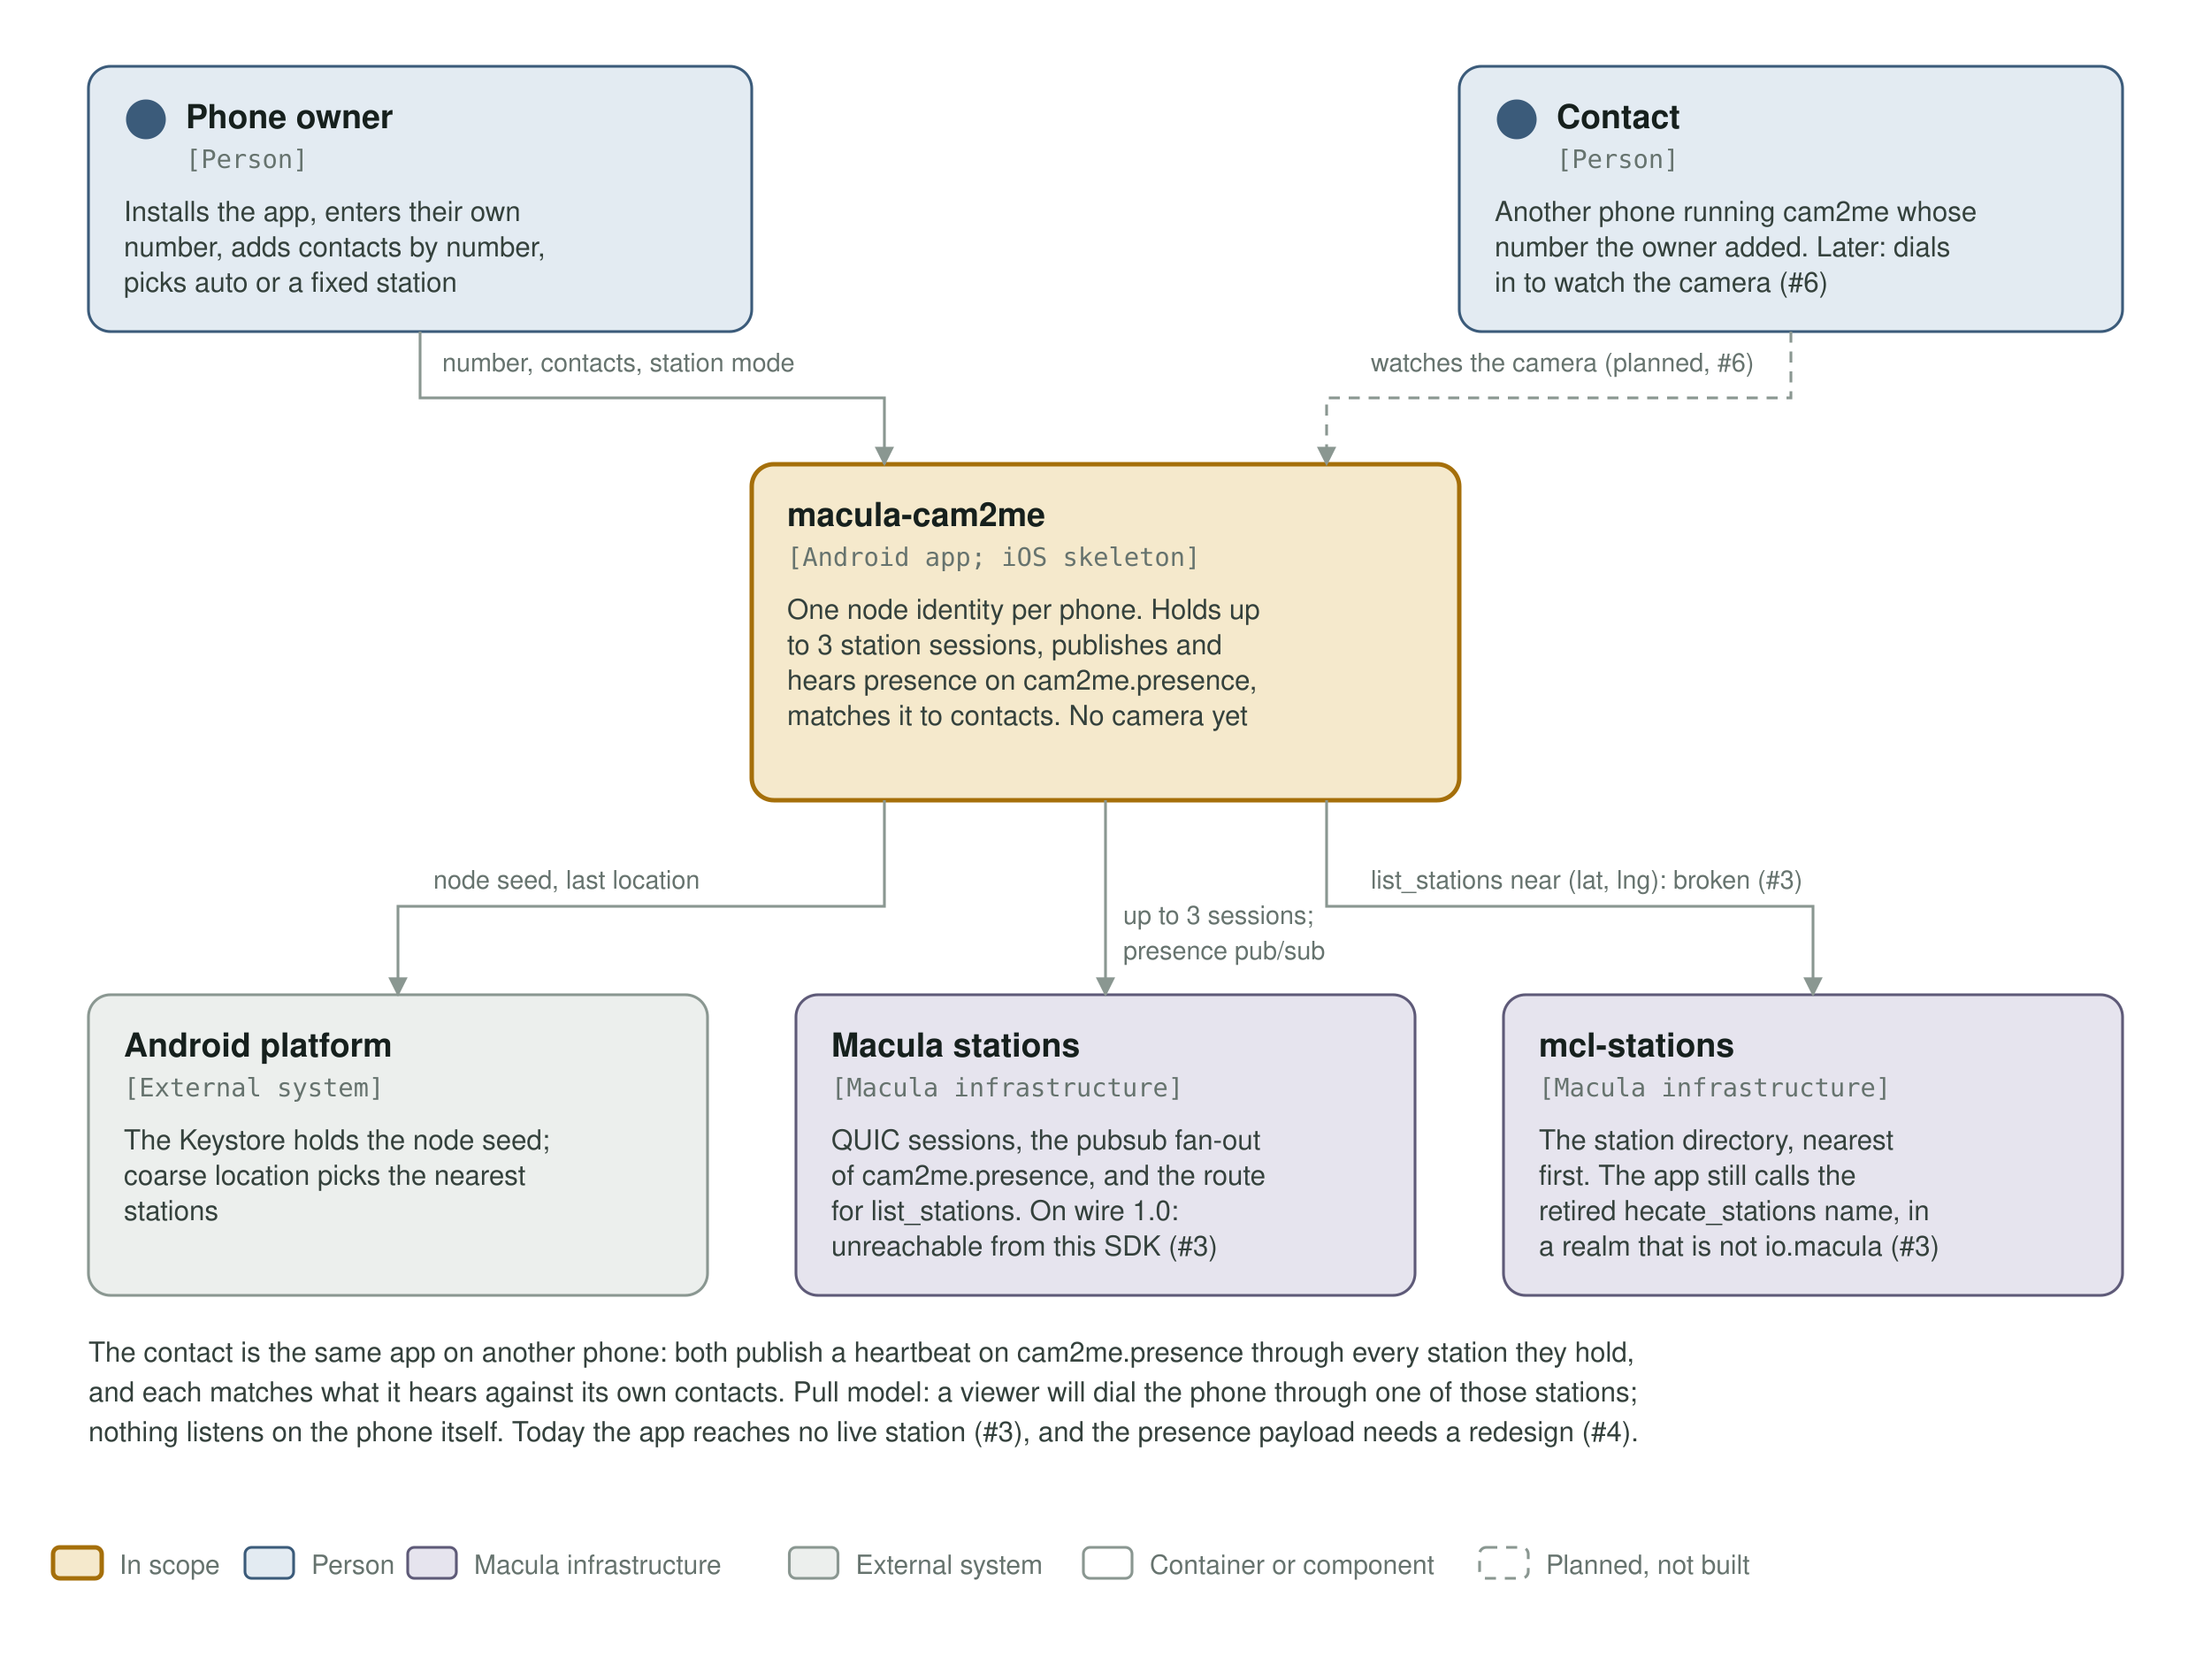
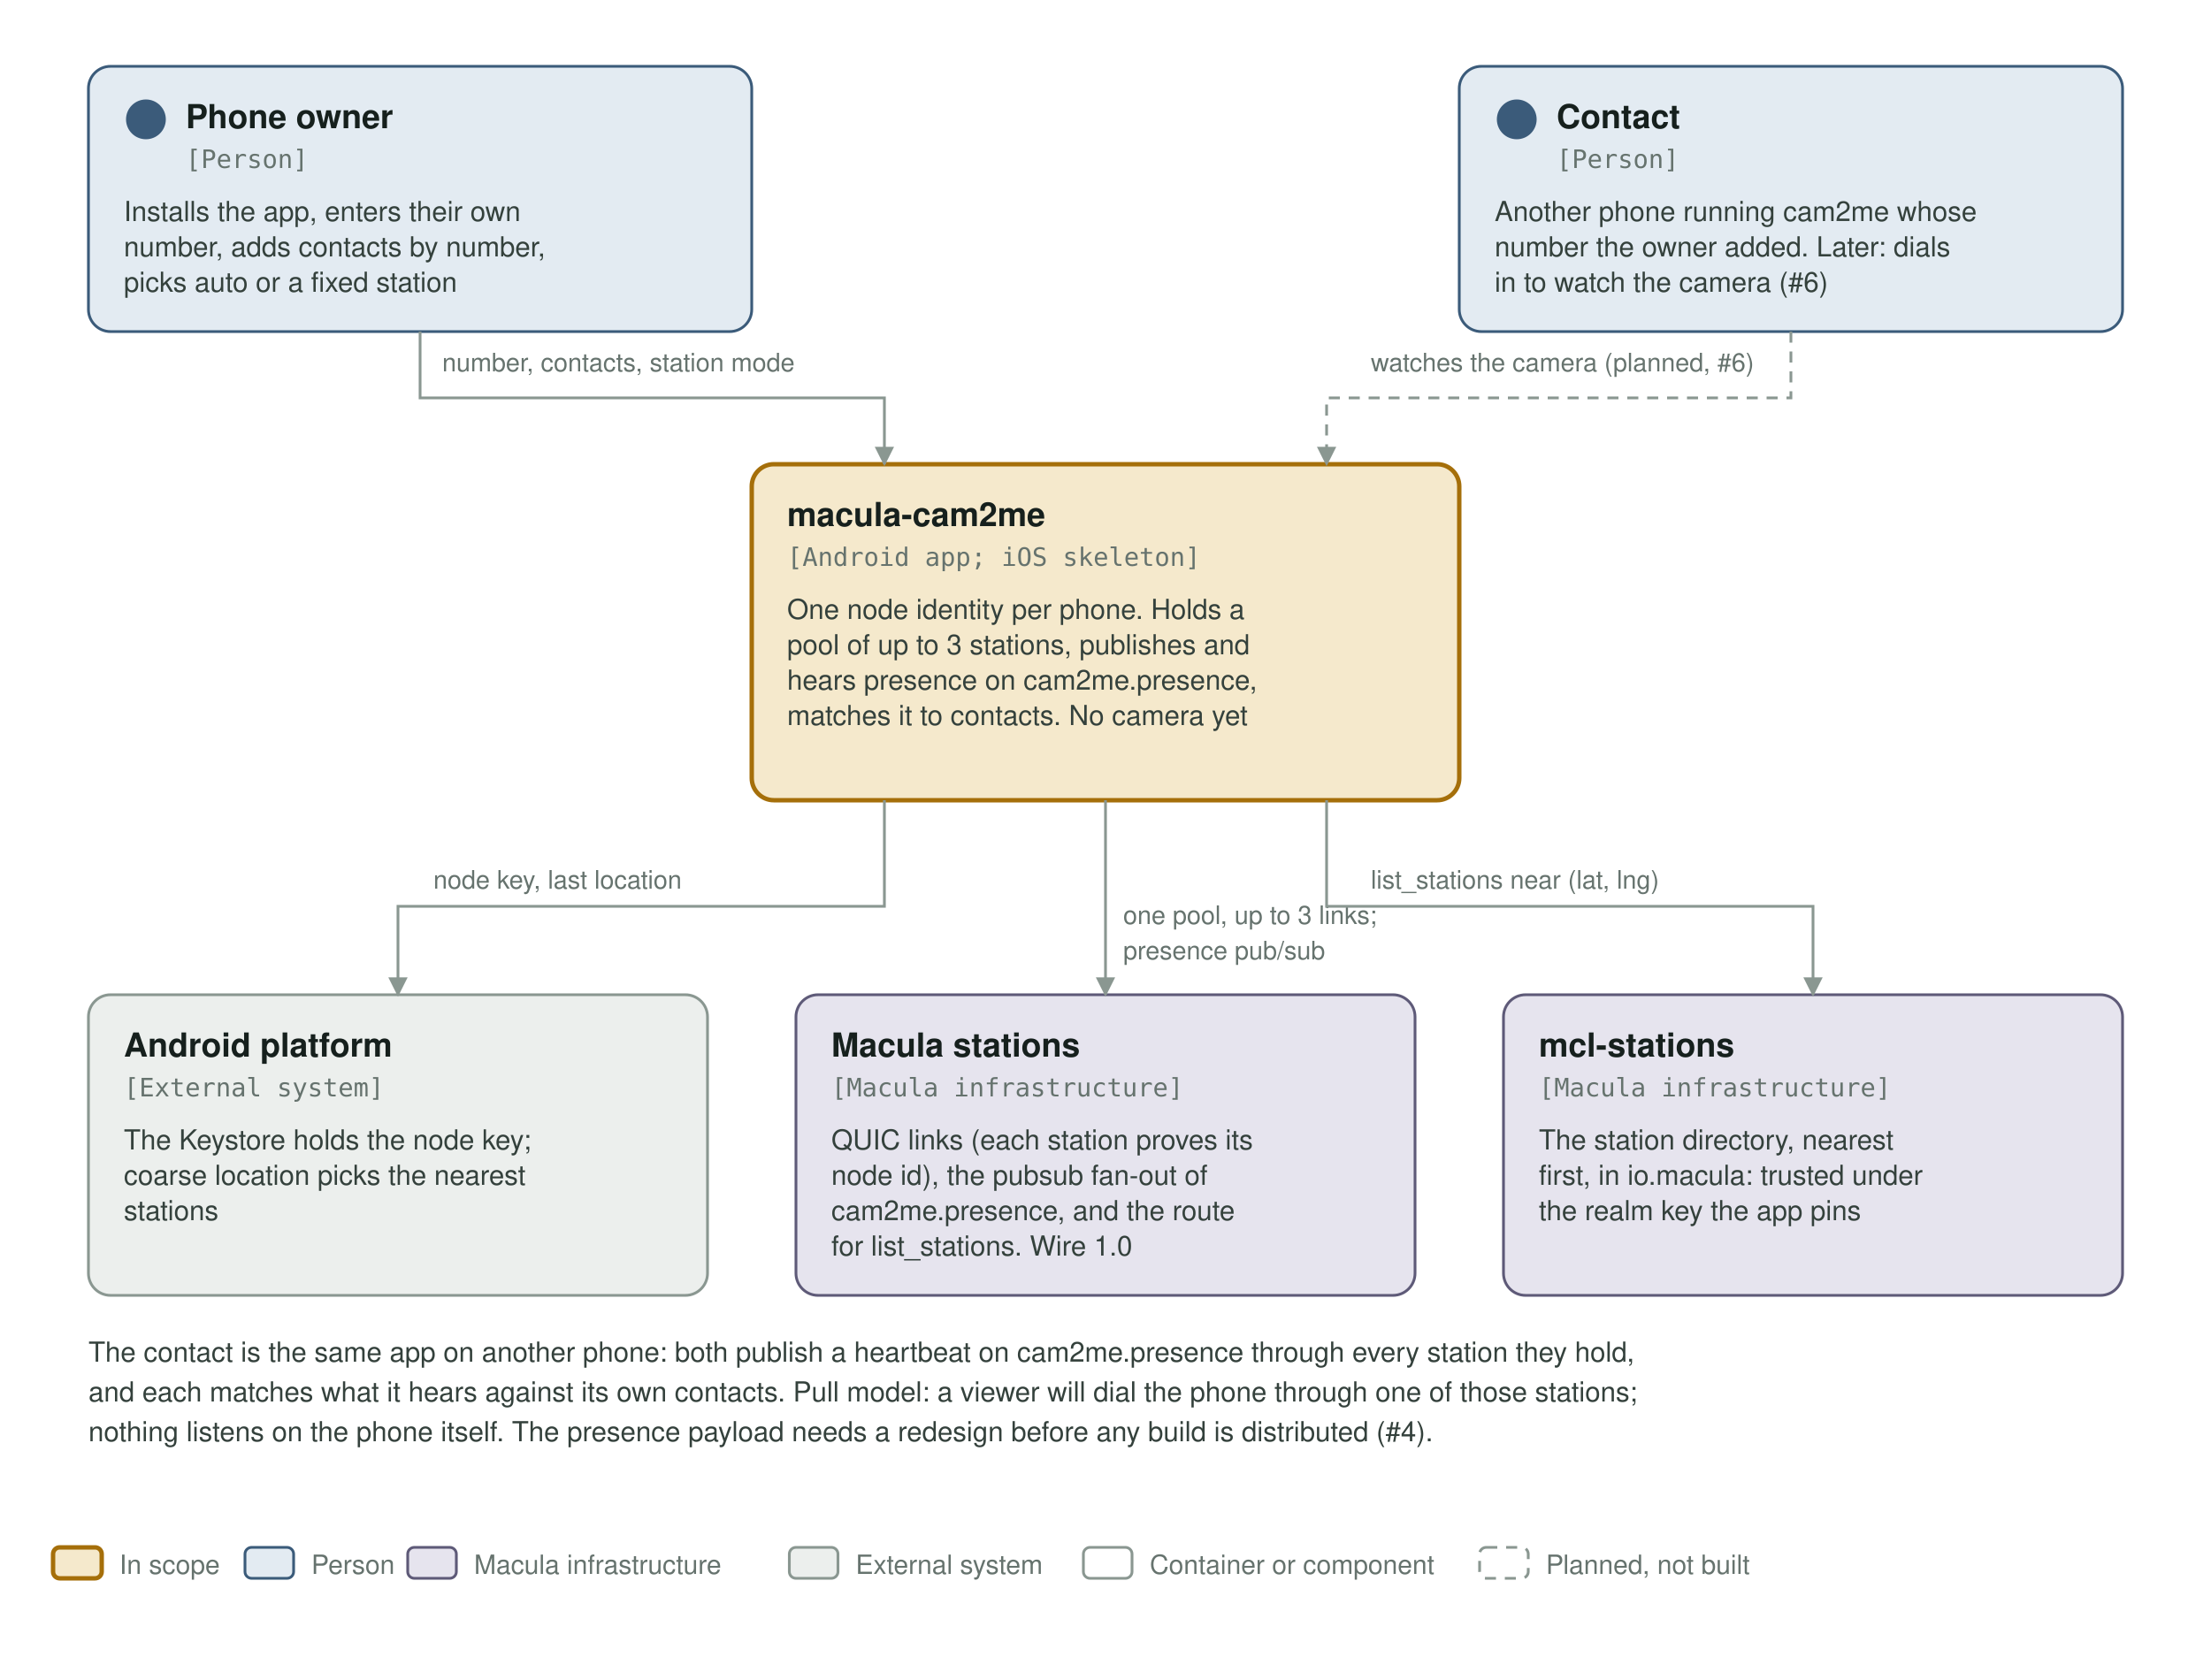
<svg xmlns="http://www.w3.org/2000/svg" viewBox="0 0 1000 760" role="img" aria-label="macula-cam2me system context">
  <style>
.t-name { font-family: "Atkinson Hyperlegible", "Segoe UI", system-ui, -apple-system, Helvetica, Arial, sans-serif; font-size: 15px; font-weight: 700; }
.t-desc { font-family: "Atkinson Hyperlegible", "Segoe UI", system-ui, -apple-system, Helvetica, Arial, sans-serif; font-size: 12.5px; }
.t-rel { font-family: "Atkinson Hyperlegible", "Segoe UI", system-ui, -apple-system, Helvetica, Arial, sans-serif; font-size: 11.5px; paint-order: stroke; stroke-width: 4px; stroke-linejoin: round; }
.t-code { font-family: "JetBrains Mono", ui-monospace, Menlo, Consolas, monospace; font-size: 13px; font-weight: 600; }
.t-type { font-family: "JetBrains Mono", ui-monospace, Menlo, Consolas, monospace; font-size: 11.5px; }
.t-bound { font-family: "JetBrains Mono", ui-monospace, Menlo, Consolas, monospace; font-size: 12px; font-weight: 600; }
.t-leg { font-family: "Atkinson Hyperlegible", "Segoe UI", system-ui, -apple-system, Helvetica, Arial, sans-serif; font-size: 12px; }
.edge { fill: none; stroke-width: 1.25; }
.edge-later { fill: none; stroke-width: 1.25; stroke-dasharray: 5 4; }
.bg { fill: #FFFFFF; }
.b-sys { fill: #F5E9CC; stroke: #A56F0A; stroke-width: 2; }
.b-per { fill: #E3EBF2; stroke: #3B5B7A; stroke-width: 1.25; }
.b-mac { fill: #E6E4EE; stroke: #5E5A78; stroke-width: 1.25; }
.b-ext { fill: #ECEFED; stroke: #8A9791; stroke-width: 1.25; }
.b-cmp { fill: #FFFFFF; stroke: #8A9791; stroke-width: 1.25; }
.b-later { fill: none; stroke: #8A9791; stroke-width: 1.25; stroke-dasharray: 5 4; }
.bound { fill: none; stroke: #B3BDB8; stroke-width: 1; }
.head { fill: #3B5B7A; }
.t-name, .t-code { fill: #16201D; }
.t-type, .t-bound, .t-leg { fill: #66736E; }
.t-desc { fill: #34413C; }
.t-rel { fill: #66736E; stroke: #FFFFFF; }
.edge, .edge-later { stroke: #8A9791; }
.arrowhead { fill: #8A9791; }
@media (prefers-color-scheme: dark) {
.bg { fill: #171F1C; }
.b-sys { fill: #3A2E13; stroke: #E3AA3C; }
.b-per { fill: #1D2A36; stroke: #8EB4D8; }
.b-mac { fill: #26243A; stroke: #A9A4C8; }
.b-ext { fill: #1C2421; stroke: #7D8B85; }
.b-cmp { fill: #171F1C; stroke: #7D8B85; }
.b-later { stroke: #7D8B85; }
.bound { stroke: #4A5752; }
.head { fill: #8EB4D8; }
.t-name, .t-code { fill: #E6ECE9; }
.t-type, .t-bound, .t-leg { fill: #93A09A; }
.t-desc { fill: #C3CDC8; }
.t-rel { fill: #93A09A; stroke: #171F1C; }
.edge, .edge-later { stroke: #7D8B85; }
.arrowhead { fill: #7D8B85; }
}
</style>
  <defs>
    <marker id="a" viewBox="0 0 10 10" refX="9" refY="5" markerWidth="7" markerHeight="7" orient="auto-start-reverse">
      <path class="arrowhead" d="M0 0L10 5L0 10z" />
    </marker>
  </defs>
  <rect class="bg" x="0" y="0" width="1000" height="760" />
  <rect class="b-per" x="40" y="30" width="300" height="120" rx="10" />
  <circle class="head" cx="66" cy="54" r="9" />
  <text class="t-name" x="84" y="58">Phone owner</text>
  <text class="t-type" x="84" y="76">[Person]</text>
  <text class="t-desc" x="56" y="100">Installs the app, enters their own</text>
  <text class="t-desc" x="56" y="116">number, adds contacts by number,</text>
  <text class="t-desc" x="56" y="132">picks auto or a fixed station</text>
  <rect class="b-per" x="660" y="30" width="300" height="120" rx="10" />
  <circle class="head" cx="686" cy="54" r="9" />
  <text class="t-name" x="704" y="58">Contact</text>
  <text class="t-type" x="704" y="76">[Person]</text>
  <text class="t-desc" x="676" y="100">Another phone running cam2me whose</text>
  <text class="t-desc" x="676" y="116">number the owner added. Later: dials</text>
  <text class="t-desc" x="676" y="132">in to watch the camera (#6)</text>
  <rect class="b-sys" x="340" y="210" width="320" height="152" rx="10" />
  <text class="t-name" x="356" y="238">macula-cam2me</text>
  <text class="t-type" x="356" y="256">[Android app; iOS skeleton]</text>
-   <text class="t-desc" x="356" y="280">One node identity per phone. Holds up</text>
-   <text class="t-desc" x="356" y="296">to 3 station sessions, publishes and</text>
+   <text class="t-desc" x="356" y="280">One node identity per phone. Holds a</text>
+   <text class="t-desc" x="356" y="296">pool of up to 3 stations, publishes and</text>
  <text class="t-desc" x="356" y="312">hears presence on cam2me.presence,</text>
  <text class="t-desc" x="356" y="328">matches it to contacts. No camera yet</text>
  <rect class="b-ext" x="40" y="450" width="280" height="136" rx="10" />
  <text class="t-name" x="56" y="478">Android platform</text>
  <text class="t-type" x="56" y="496">[External system]</text>
-   <text class="t-desc" x="56" y="520">The Keystore holds the node seed;</text>
+   <text class="t-desc" x="56" y="520">The Keystore holds the node key;</text>
  <text class="t-desc" x="56" y="536">coarse location picks the nearest</text>
  <text class="t-desc" x="56" y="552">stations</text>
  <rect class="b-mac" x="360" y="450" width="280" height="136" rx="10" />
  <text class="t-name" x="376" y="478">Macula stations</text>
  <text class="t-type" x="376" y="496">[Macula infrastructure]</text>
-   <text class="t-desc" x="376" y="520">QUIC sessions, the pubsub fan-out</text>
-   <text class="t-desc" x="376" y="536">of cam2me.presence, and the route</text>
-   <text class="t-desc" x="376" y="552">for list_stations. On wire 1.0:</text>
-   <text class="t-desc" x="376" y="568">unreachable from this SDK (#3)</text>
+   <text class="t-desc" x="376" y="520">QUIC links (each station proves its</text>
+   <text class="t-desc" x="376" y="536">node id), the pubsub fan-out of</text>
+   <text class="t-desc" x="376" y="552">cam2me.presence, and the route</text>
+   <text class="t-desc" x="376" y="568">for list_stations. Wire 1.0</text>
  <rect class="b-mac" x="680" y="450" width="280" height="136" rx="10" />
  <text class="t-name" x="696" y="478">mcl-stations</text>
  <text class="t-type" x="696" y="496">[Macula infrastructure]</text>
  <text class="t-desc" x="696" y="520">The station directory, nearest</text>
-   <text class="t-desc" x="696" y="536">first. The app still calls the</text>
-   <text class="t-desc" x="696" y="552">retired hecate_stations name, in</text>
-   <text class="t-desc" x="696" y="568">a realm that is not io.macula (#3)</text>
+   <text class="t-desc" x="696" y="536">first, in io.macula: trusted under</text>
+   <text class="t-desc" x="696" y="552">the realm key the app pins</text>
  <path class="edge" d="M190 150V180H400V210" marker-end="url(#a)" />
  <text class="t-rel" x="200" y="168">number, contacts, station mode</text>
  <path class="edge-later" d="M810 150V180H600V210" marker-end="url(#a)" />
  <text class="t-rel" x="620" y="168">watches the camera (planned, #6)</text>
  <path class="edge" d="M400 362V410H180V450" marker-end="url(#a)" />
-   <text class="t-rel" x="196" y="402">node seed, last location</text>
+   <text class="t-rel" x="196" y="402">node key, last location</text>
  <path class="edge" d="M500 362V450" marker-end="url(#a)" />
-   <text class="t-rel" x="508" y="418">up to 3 sessions;</text>
+   <text class="t-rel" x="508" y="418">one pool, up to 3 links;</text>
  <text class="t-rel" x="508" y="434">presence pub/sub</text>
  <path class="edge" d="M600 362V410H820V450" marker-end="url(#a)" />
-   <text class="t-rel" x="620" y="402">list_stations near (lat, lng): broken (#3)</text>
+   <text class="t-rel" x="620" y="402">list_stations near (lat, lng)</text>
  <text class="t-desc" x="40" y="616">The contact is the same app on another phone: both publish a heartbeat on cam2me.presence through every station they hold,</text>
  <text class="t-desc" x="40" y="634">and each matches what it hears against its own contacts. Pull model: a viewer will dial the phone through one of those stations;</text>
-   <text class="t-desc" x="40" y="652">nothing listens on the phone itself. Today the app reaches no live station (#3), and the presence payload needs a redesign (#4).</text>
+   <text class="t-desc" x="40" y="652">nothing listens on the phone itself. The presence payload needs a redesign before any build is distributed (#4).</text>
  <rect class="b-sys" x="24" y="700" width="22" height="14" rx="3" />
  <text class="t-leg" x="54" y="712">In scope</text>
  <rect class="b-per" x="110.8" y="700" width="22" height="14" rx="3" />
  <text class="t-leg" x="140.8" y="712">Person</text>
  <rect class="b-mac" x="184.4" y="700" width="22" height="14" rx="3" />
  <text class="t-leg" x="214.4" y="712">Macula infrastructure</text>
  <rect class="b-ext" x="357.0" y="700" width="22" height="14" rx="3" />
  <text class="t-leg" x="387.0" y="712">External system</text>
  <rect class="b-cmp" x="490.0" y="700" width="22" height="14" rx="3" />
  <text class="t-leg" x="520.0" y="712">Container or component</text>
  <rect class="b-later" x="669.2" y="700" width="22" height="14" rx="3" />
  <text class="t-leg" x="699.2" y="712">Planned, not built</text>
</svg>
